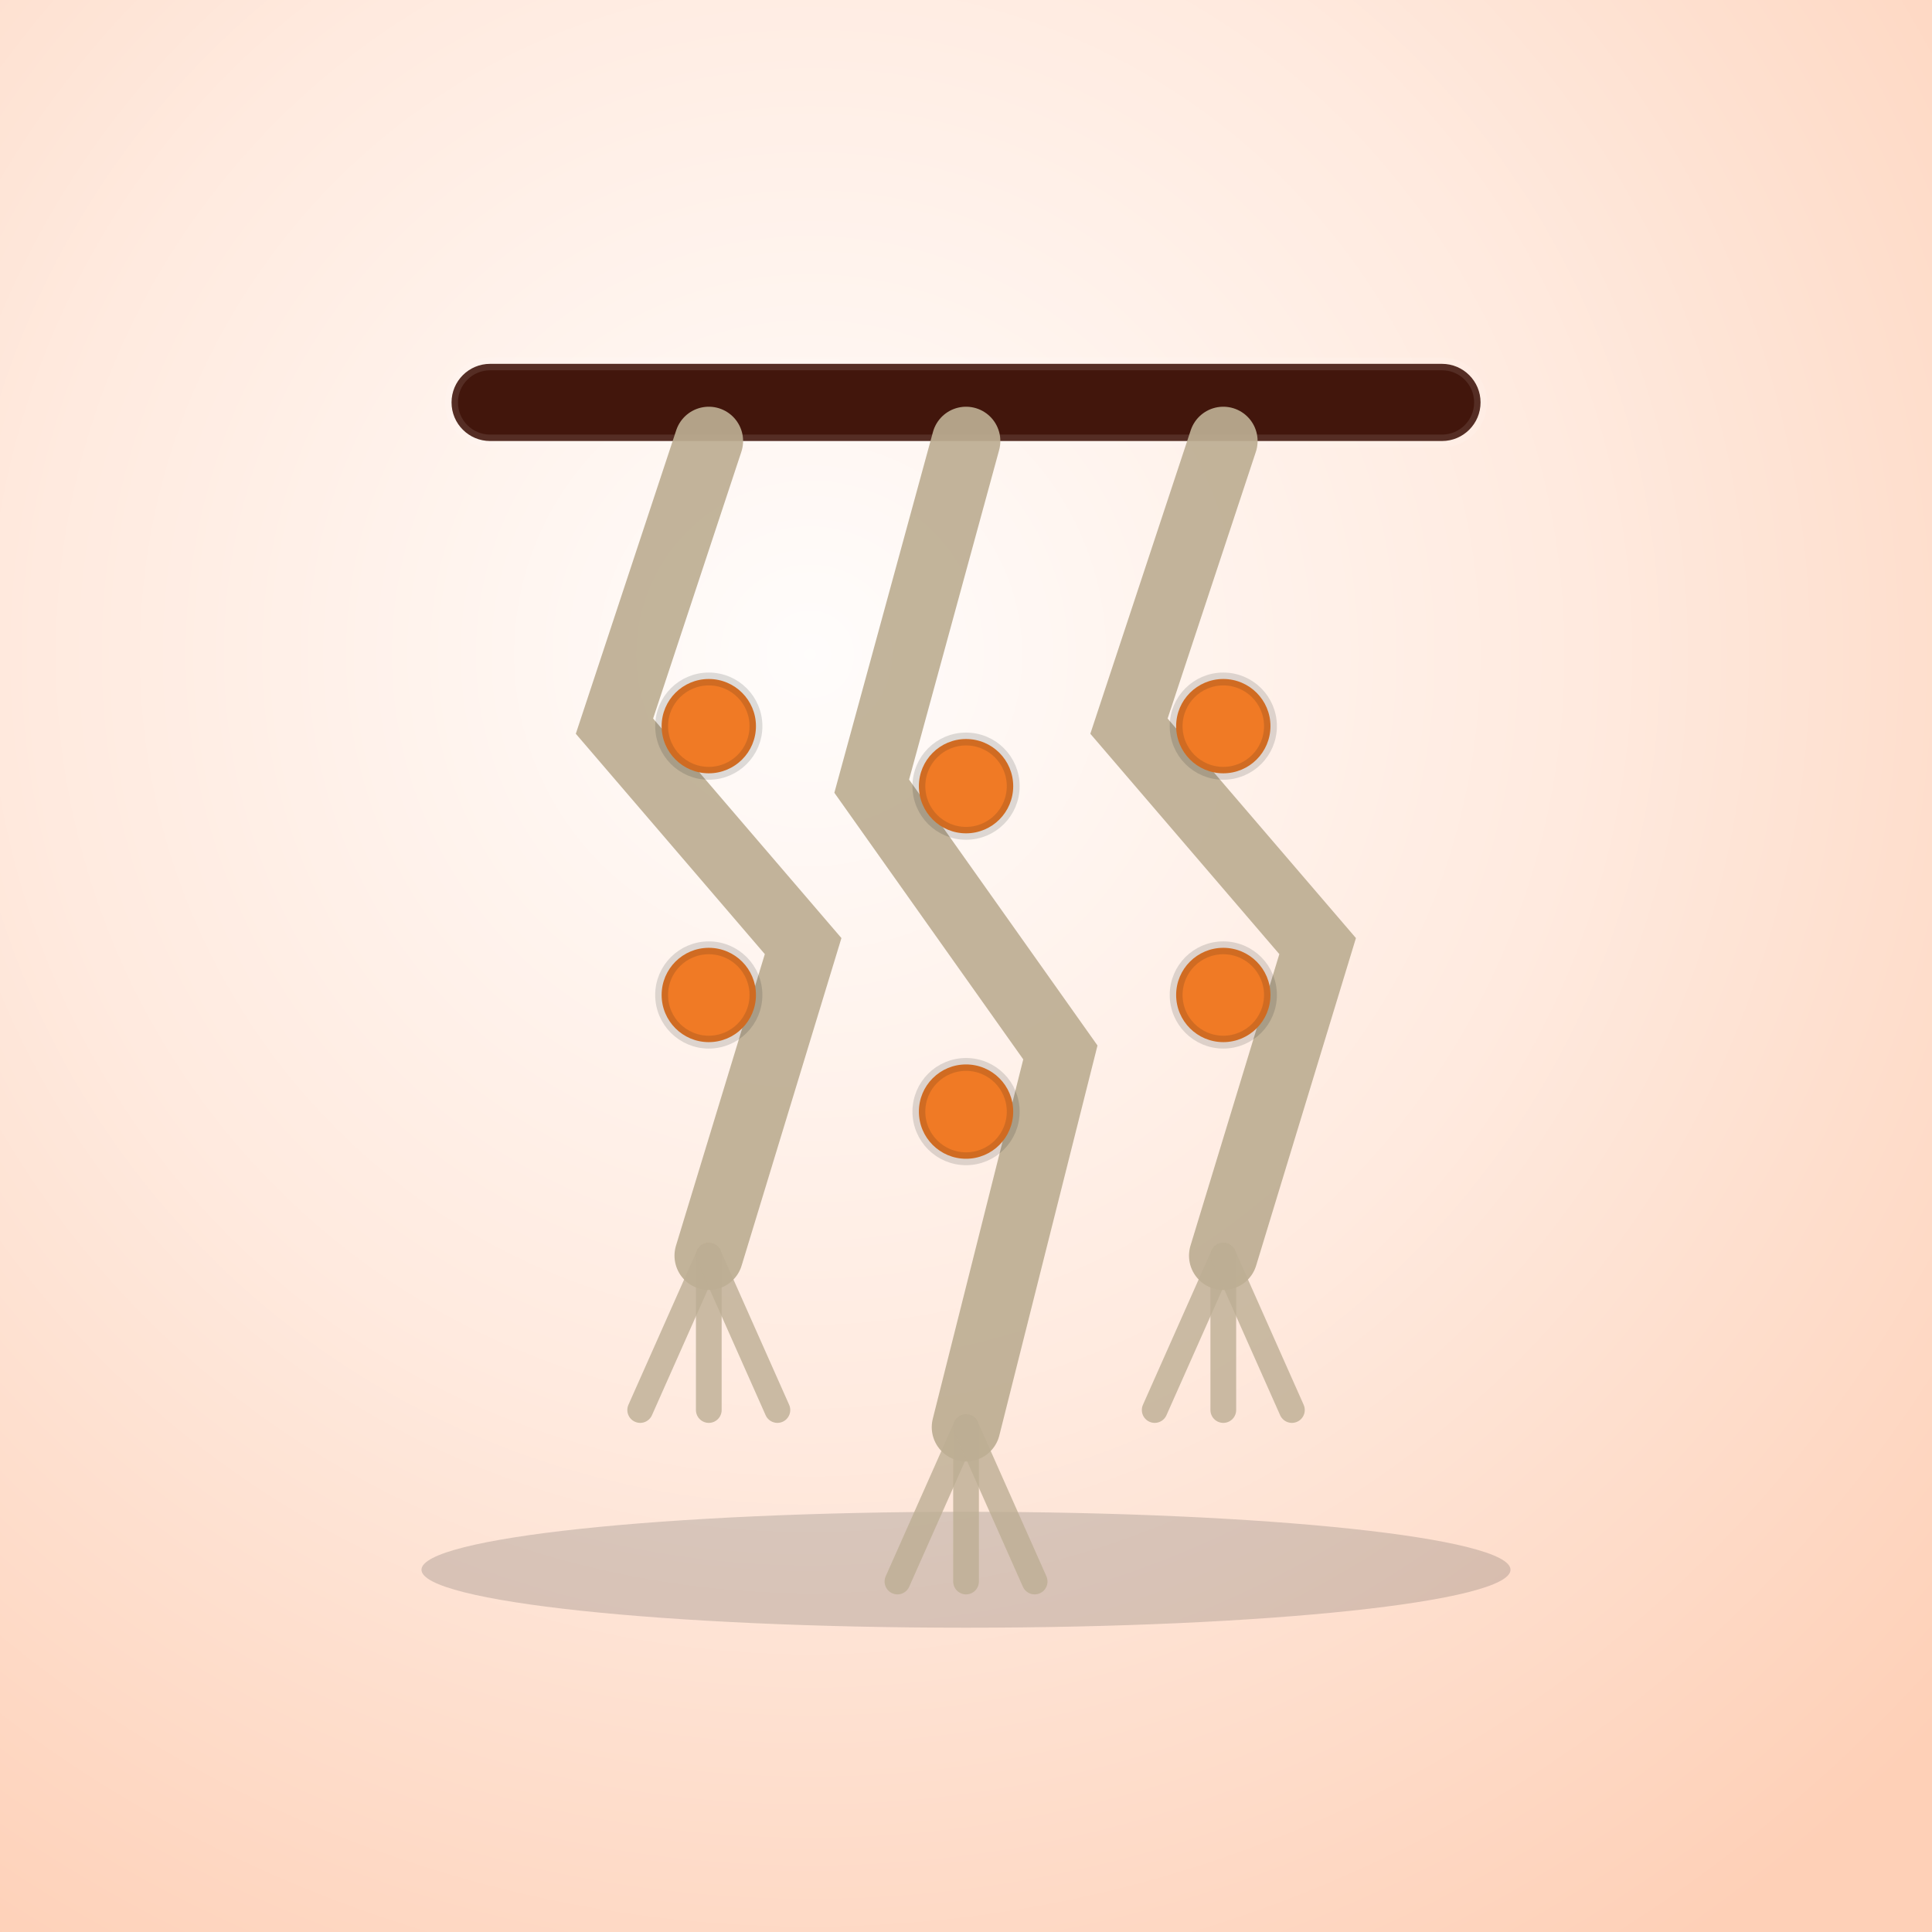
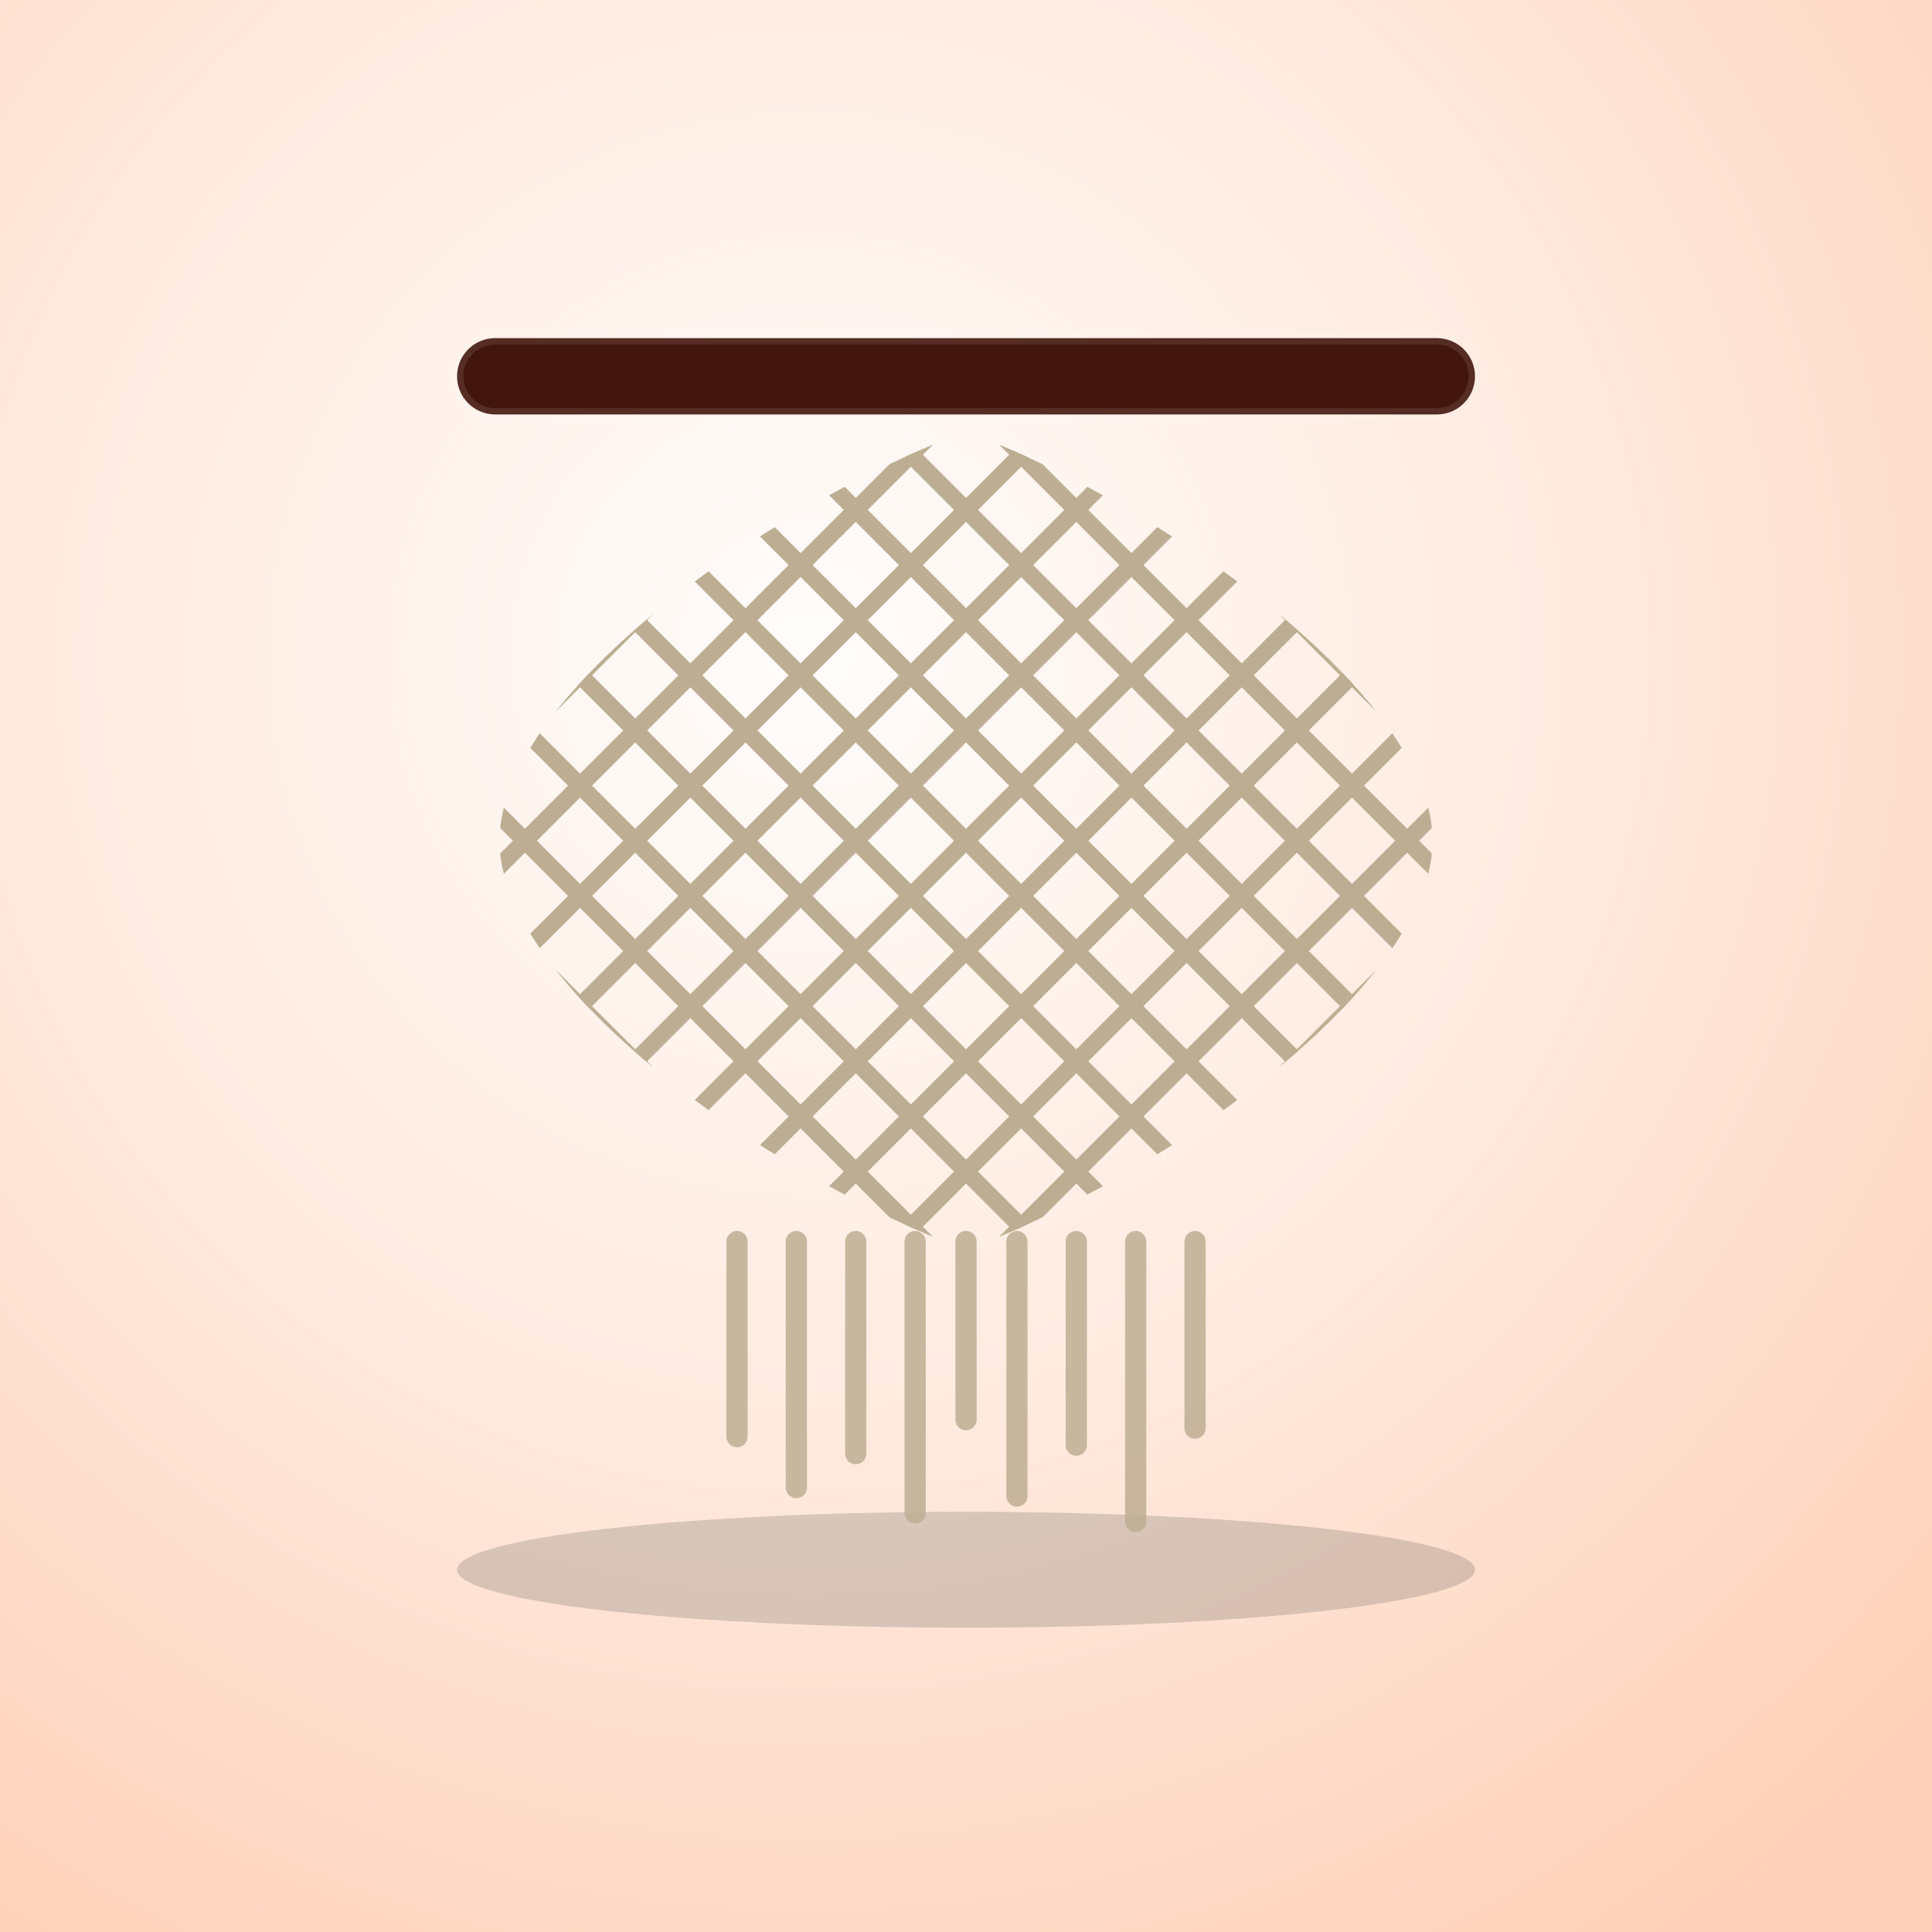
<svg xmlns="http://www.w3.org/2000/svg" viewBox="0 0 800 800" width="800" height="800">
  <defs>
    <radialGradient id="glow111" cx="0.42" cy="0.34" r="0.8">
      <stop offset="0" stop-color="#FFFFFF" stop-opacity="0.95" />
      <stop offset="0.5" stop-color="#FFFFFF" stop-opacity="0.55" />
      <stop offset="1" stop-color="#FFFFFF" stop-opacity="0" />
    </radialGradient>
+     <clipPath id="lattice112">
+       <path d="M 400 322 C 448 340 510 385 510 418.5 C 510 452 448 497 400 515 C 352 497 290 452 290 418.5 C 290 385 352 340 400 322 Z" />
+     </clipPath>
  </defs>
  <rect width="800" height="800" fill="#fed0b7" />
  <rect width="800" height="800" fill="url(#glow111)" />
-   <ellipse cx="400" cy="650" rx="225.471" ry="24" fill="#0E1014" opacity="0.16" filter="url(#blur112)" />
-   <g transform="translate(-310.14,-381.96) scale(1.7754)">
+   <ellipse cx="400" cy="650" rx="210.753" ry="24" fill="#0E1014" opacity="0.16" filter="url(#blur113)" />
+   <g transform="translate(-302.51,-386.88) scale(1.7563)">
    <rect x="280" y="300" width="240" height="18" rx="9" fill="#42160c" stroke="#FFFFFF" stroke-width="3" stroke-opacity="0.1" />
-     <path d="M 340 318 L 318 384.5 L 362 435.8 L 340 508" fill="none" stroke="#bdae93" stroke-width="16" stroke-opacity="0.92" stroke-linecap="round" />
-     <circle cx="340" cy="384.5" r="11" fill="#f07a25" stroke="#0E1014" stroke-width="3" stroke-opacity="0.14" />
-     <circle cx="340" cy="447.2" r="11" fill="#f07a25" stroke="#0E1014" stroke-width="3" stroke-opacity="0.14" />
-     <line x1="340" y1="508" x2="324" y2="544" stroke="#bdae93" stroke-width="6" stroke-opacity="0.8" stroke-linecap="round" />
-     <line x1="340" y1="508" x2="340" y2="544" stroke="#bdae93" stroke-width="6" stroke-opacity="0.8" stroke-linecap="round" />
-     <line x1="340" y1="508" x2="356" y2="544" stroke="#bdae93" stroke-width="6" stroke-opacity="0.8" stroke-linecap="round" />
-     <path d="M 400 318 L 378 398.5 L 422 460.6 L 400 548" fill="none" stroke="#bdae93" stroke-width="16" stroke-opacity="0.92" stroke-linecap="round" />
-     <circle cx="400" cy="398.5" r="11" fill="#f07a25" stroke="#0E1014" stroke-width="3" stroke-opacity="0.14" />
-     <circle cx="400" cy="474.4" r="11" fill="#f07a25" stroke="#0E1014" stroke-width="3" stroke-opacity="0.14" />
-     <line x1="400" y1="548" x2="384" y2="584" stroke="#bdae93" stroke-width="6" stroke-opacity="0.8" stroke-linecap="round" />
-     <line x1="400" y1="548" x2="400" y2="584" stroke="#bdae93" stroke-width="6" stroke-opacity="0.8" stroke-linecap="round" />
-     <line x1="400" y1="548" x2="416" y2="584" stroke="#bdae93" stroke-width="6" stroke-opacity="0.8" stroke-linecap="round" />
-     <path d="M 460 318 L 438 384.5 L 482 435.8 L 460 508" fill="none" stroke="#bdae93" stroke-width="16" stroke-opacity="0.92" stroke-linecap="round" />
-     <circle cx="460" cy="384.5" r="11" fill="#f07a25" stroke="#0E1014" stroke-width="3" stroke-opacity="0.14" />
-     <circle cx="460" cy="447.2" r="11" fill="#f07a25" stroke="#0E1014" stroke-width="3" stroke-opacity="0.14" />
-     <line x1="460" y1="508" x2="444" y2="544" stroke="#bdae93" stroke-width="6" stroke-opacity="0.8" stroke-linecap="round" />
-     <line x1="460" y1="508" x2="460" y2="544" stroke="#bdae93" stroke-width="6" stroke-opacity="0.8" stroke-linecap="round" />
-     <line x1="460" y1="508" x2="476" y2="544" stroke="#bdae93" stroke-width="6" stroke-opacity="0.8" stroke-linecap="round" />
+     <g clip-path="url(#lattice112)">
+       <line x1="-60" y1="218.5" x2="340" y2="618.5" stroke="#bdae93" stroke-width="4" stroke-linecap="round" />
+       <line x1="-60" y1="618.5" x2="340" y2="218.5" stroke="#bdae93" stroke-width="4" stroke-linecap="round" />
+       <line x1="-34" y1="218.5" x2="366" y2="618.5" stroke="#bdae93" stroke-width="4" stroke-linecap="round" />
+       <line x1="-34" y1="618.5" x2="366" y2="218.5" stroke="#bdae93" stroke-width="4" stroke-linecap="round" />
+       <line x1="-8" y1="218.5" x2="392" y2="618.5" stroke="#bdae93" stroke-width="4" stroke-linecap="round" />
+       <line x1="-8" y1="618.5" x2="392" y2="218.5" stroke="#bdae93" stroke-width="4" stroke-linecap="round" />
+       <line x1="18" y1="218.5" x2="418" y2="618.5" stroke="#bdae93" stroke-width="4" stroke-linecap="round" />
+       <line x1="18" y1="618.5" x2="418" y2="218.5" stroke="#bdae93" stroke-width="4" stroke-linecap="round" />
+       <line x1="44" y1="218.5" x2="444" y2="618.5" stroke="#bdae93" stroke-width="4" stroke-linecap="round" />
+       <line x1="44" y1="618.5" x2="444" y2="218.5" stroke="#bdae93" stroke-width="4" stroke-linecap="round" />
+       <line x1="70" y1="218.5" x2="470" y2="618.5" stroke="#bdae93" stroke-width="4" stroke-linecap="round" />
+       <line x1="70" y1="618.5" x2="470" y2="218.5" stroke="#bdae93" stroke-width="4" stroke-linecap="round" />
+       <line x1="96" y1="218.5" x2="496" y2="618.5" stroke="#bdae93" stroke-width="4" stroke-linecap="round" />
+       <line x1="96" y1="618.5" x2="496" y2="218.5" stroke="#bdae93" stroke-width="4" stroke-linecap="round" />
+       <line x1="122" y1="218.5" x2="522" y2="618.5" stroke="#bdae93" stroke-width="4" stroke-linecap="round" />
+       <line x1="122" y1="618.5" x2="522" y2="218.5" stroke="#bdae93" stroke-width="4" stroke-linecap="round" />
+       <line x1="148" y1="218.5" x2="548" y2="618.5" stroke="#bdae93" stroke-width="4" stroke-linecap="round" />
+       <line x1="148" y1="618.5" x2="548" y2="218.5" stroke="#bdae93" stroke-width="4" stroke-linecap="round" />
+       <line x1="174" y1="218.5" x2="574" y2="618.5" stroke="#bdae93" stroke-width="4" stroke-linecap="round" />
+       <line x1="174" y1="618.5" x2="574" y2="218.5" stroke="#bdae93" stroke-width="4" stroke-linecap="round" />
+       <line x1="200" y1="218.5" x2="600" y2="618.5" stroke="#bdae93" stroke-width="4" stroke-linecap="round" />
+       <line x1="200" y1="618.5" x2="600" y2="218.5" stroke="#bdae93" stroke-width="4" stroke-linecap="round" />
+       <line x1="226" y1="218.5" x2="626" y2="618.5" stroke="#bdae93" stroke-width="4" stroke-linecap="round" />
+       <line x1="226" y1="618.5" x2="626" y2="218.5" stroke="#bdae93" stroke-width="4" stroke-linecap="round" />
+       <line x1="252" y1="218.5" x2="652" y2="618.5" stroke="#bdae93" stroke-width="4" stroke-linecap="round" />
+       <line x1="252" y1="618.5" x2="652" y2="218.5" stroke="#bdae93" stroke-width="4" stroke-linecap="round" />
+       <line x1="278" y1="218.5" x2="678" y2="618.5" stroke="#bdae93" stroke-width="4" stroke-linecap="round" />
+       <line x1="278" y1="618.5" x2="678" y2="218.5" stroke="#bdae93" stroke-width="4" stroke-linecap="round" />
+       <line x1="304" y1="218.5" x2="704" y2="618.5" stroke="#bdae93" stroke-width="4" stroke-linecap="round" />
+       <line x1="304" y1="618.5" x2="704" y2="218.5" stroke="#bdae93" stroke-width="4" stroke-linecap="round" />
+       <line x1="330" y1="218.5" x2="730" y2="618.5" stroke="#bdae93" stroke-width="4" stroke-linecap="round" />
+       <line x1="330" y1="618.5" x2="730" y2="218.5" stroke="#bdae93" stroke-width="4" stroke-linecap="round" />
+       <line x1="356" y1="218.5" x2="756" y2="618.5" stroke="#bdae93" stroke-width="4" stroke-linecap="round" />
+       <line x1="356" y1="618.5" x2="756" y2="218.5" stroke="#bdae93" stroke-width="4" stroke-linecap="round" />
+       <line x1="382" y1="218.5" x2="782" y2="618.5" stroke="#bdae93" stroke-width="4" stroke-linecap="round" />
+       <line x1="382" y1="618.5" x2="782" y2="218.5" stroke="#bdae93" stroke-width="4" stroke-linecap="round" />
+       <line x1="408" y1="218.5" x2="808" y2="618.5" stroke="#bdae93" stroke-width="4" stroke-linecap="round" />
+       <line x1="408" y1="618.5" x2="808" y2="218.5" stroke="#bdae93" stroke-width="4" stroke-linecap="round" />
+       <line x1="434" y1="218.5" x2="834" y2="618.5" stroke="#bdae93" stroke-width="4" stroke-linecap="round" />
+       <line x1="434" y1="618.5" x2="834" y2="218.5" stroke="#bdae93" stroke-width="4" stroke-linecap="round" />
+       <line x1="460" y1="218.5" x2="860" y2="618.5" stroke="#bdae93" stroke-width="4" stroke-linecap="round" />
+       <line x1="460" y1="618.5" x2="860" y2="218.5" stroke="#bdae93" stroke-width="4" stroke-linecap="round" />
+     </g>
+     <line x1="346" y1="513" x2="346" y2="559" stroke="#bdae93" stroke-width="5" stroke-opacity="0.85" stroke-linecap="round" />
+     <line x1="360" y1="513" x2="360" y2="571" stroke="#bdae93" stroke-width="5" stroke-opacity="0.85" stroke-linecap="round" />
+     <line x1="374" y1="513" x2="374" y2="563" stroke="#bdae93" stroke-width="5" stroke-opacity="0.85" stroke-linecap="round" />
+     <line x1="388" y1="513" x2="388" y2="577" stroke="#bdae93" stroke-width="5" stroke-opacity="0.85" stroke-linecap="round" />
+     <line x1="400" y1="513" x2="400" y2="555" stroke="#bdae93" stroke-width="5" stroke-opacity="0.85" stroke-linecap="round" />
+     <line x1="412" y1="513" x2="412" y2="573" stroke="#bdae93" stroke-width="5" stroke-opacity="0.85" stroke-linecap="round" />
+     <line x1="426" y1="513" x2="426" y2="561" stroke="#bdae93" stroke-width="5" stroke-opacity="0.85" stroke-linecap="round" />
+     <line x1="440" y1="513" x2="440" y2="579" stroke="#bdae93" stroke-width="5" stroke-opacity="0.85" stroke-linecap="round" />
+     <line x1="454" y1="513" x2="454" y2="557" stroke="#bdae93" stroke-width="5" stroke-opacity="0.85" stroke-linecap="round" />
  </g>
</svg>
